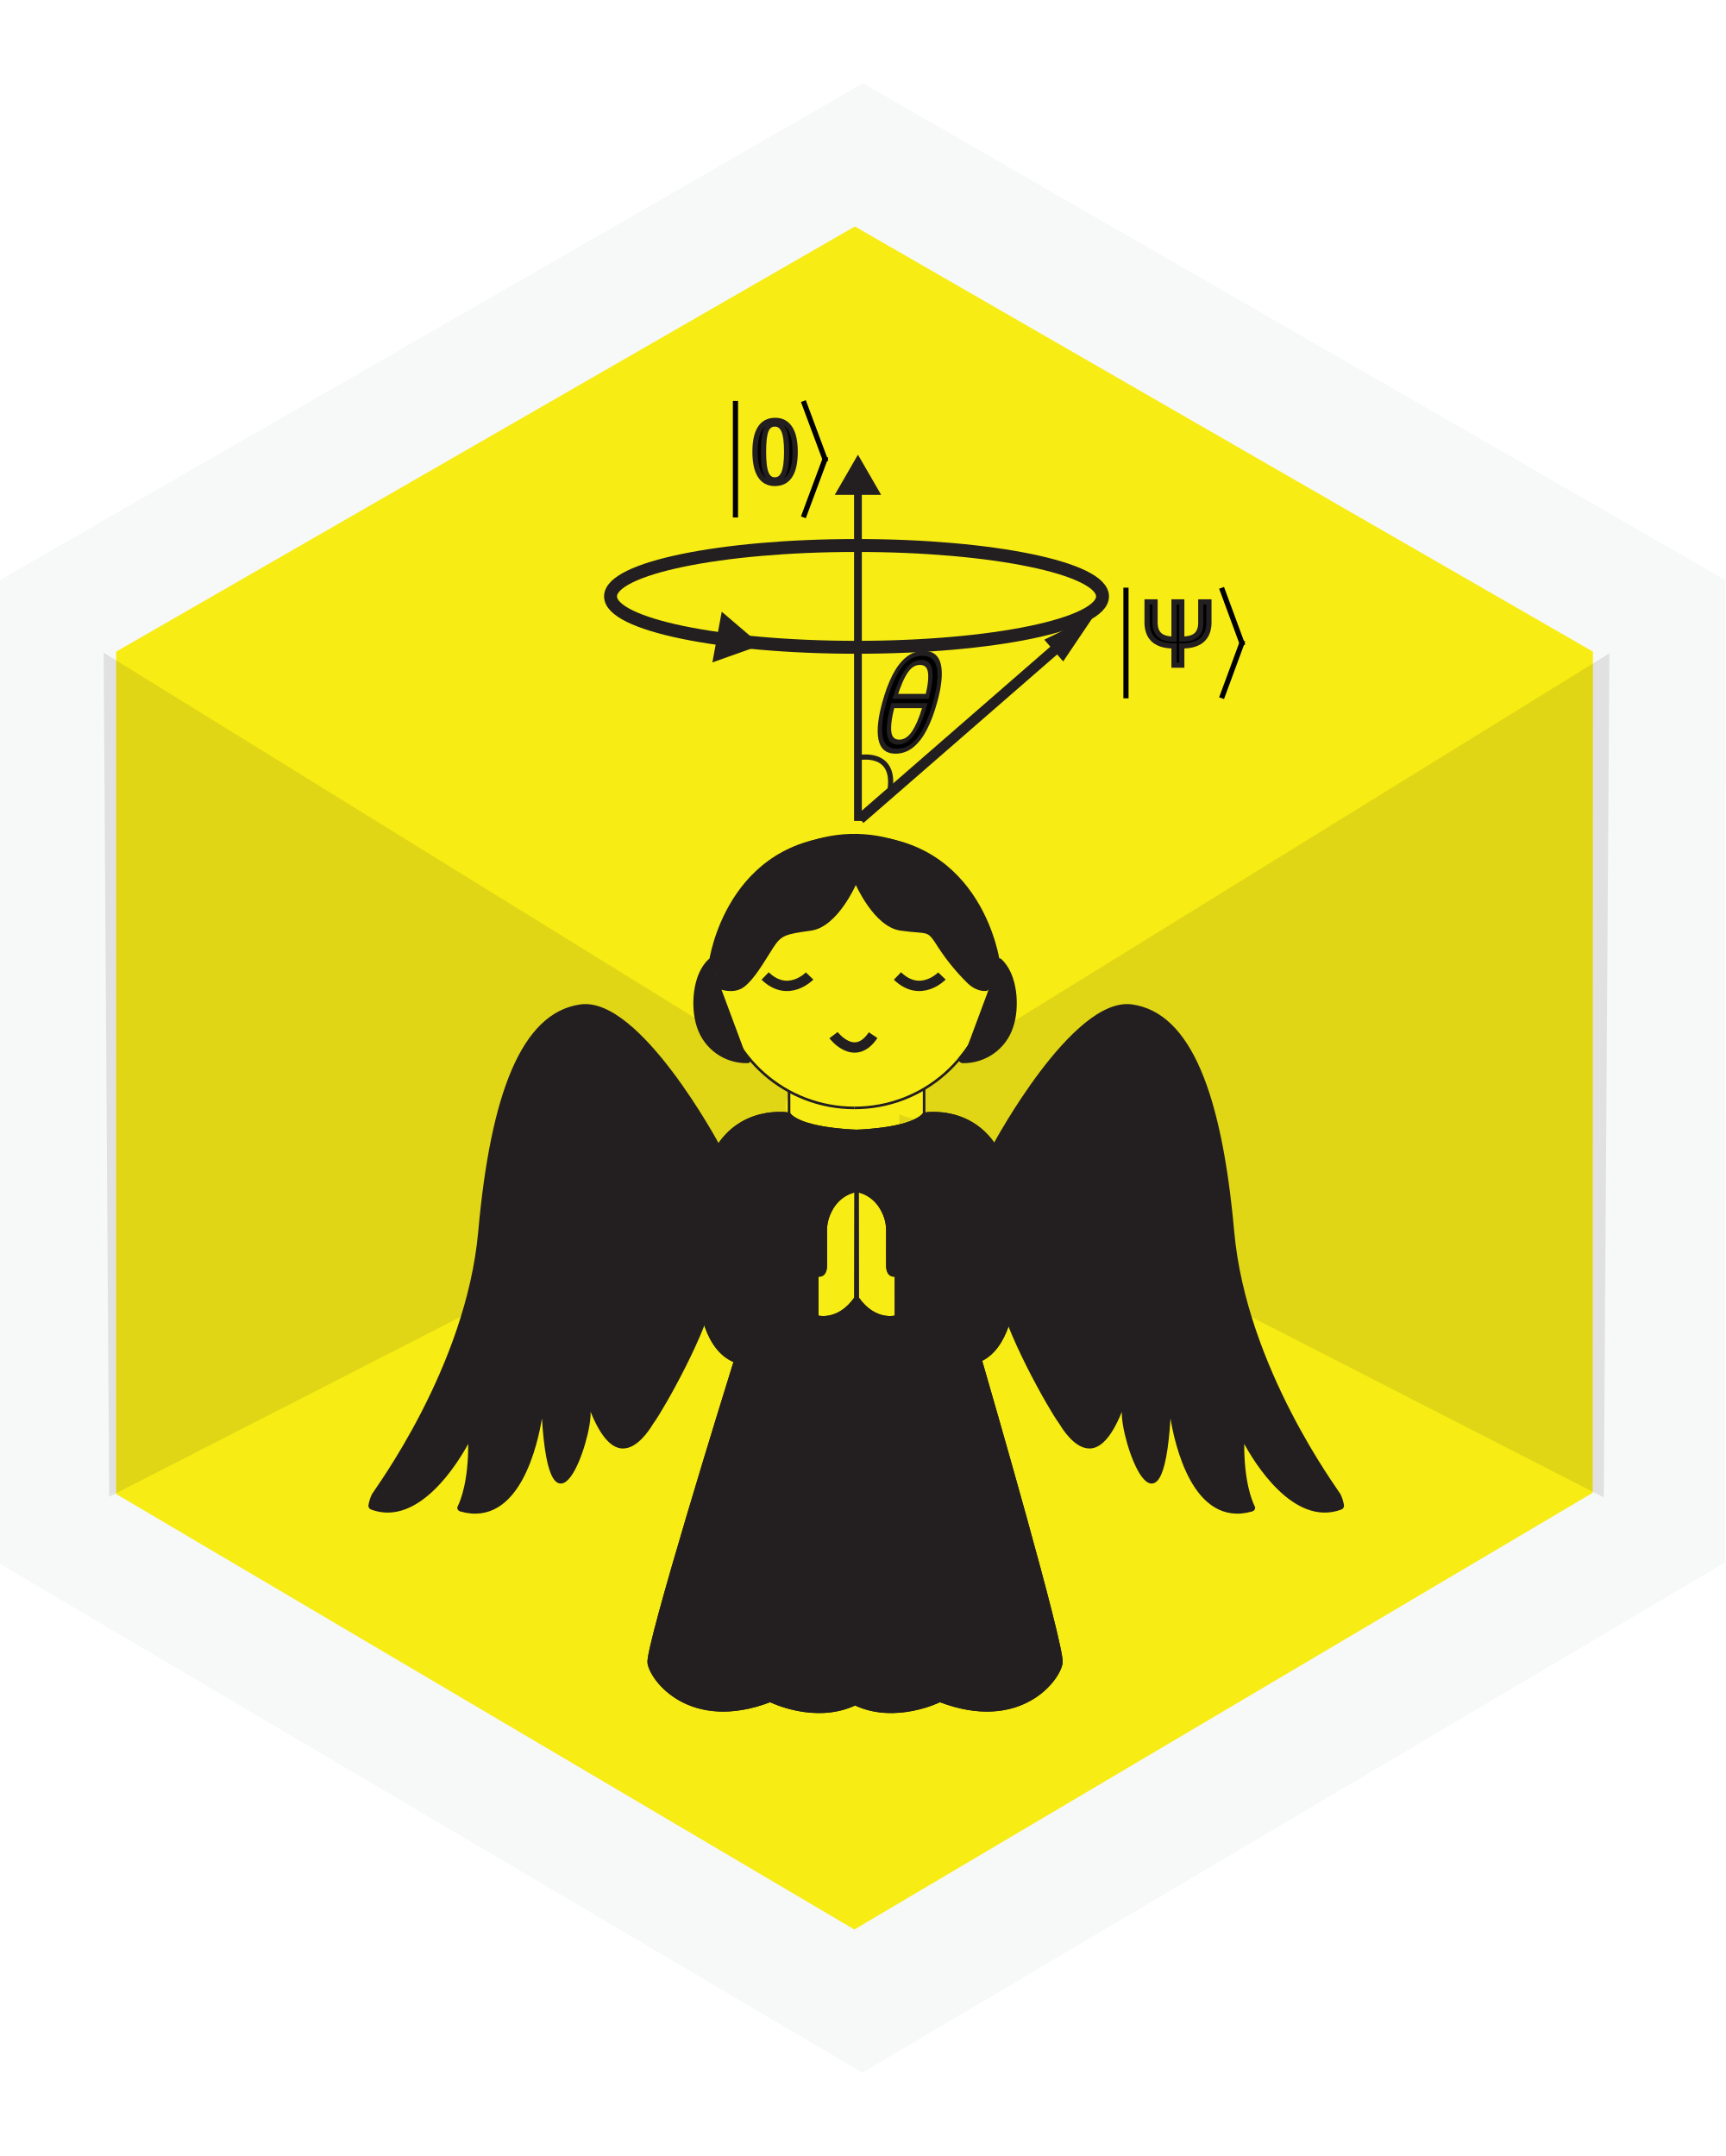
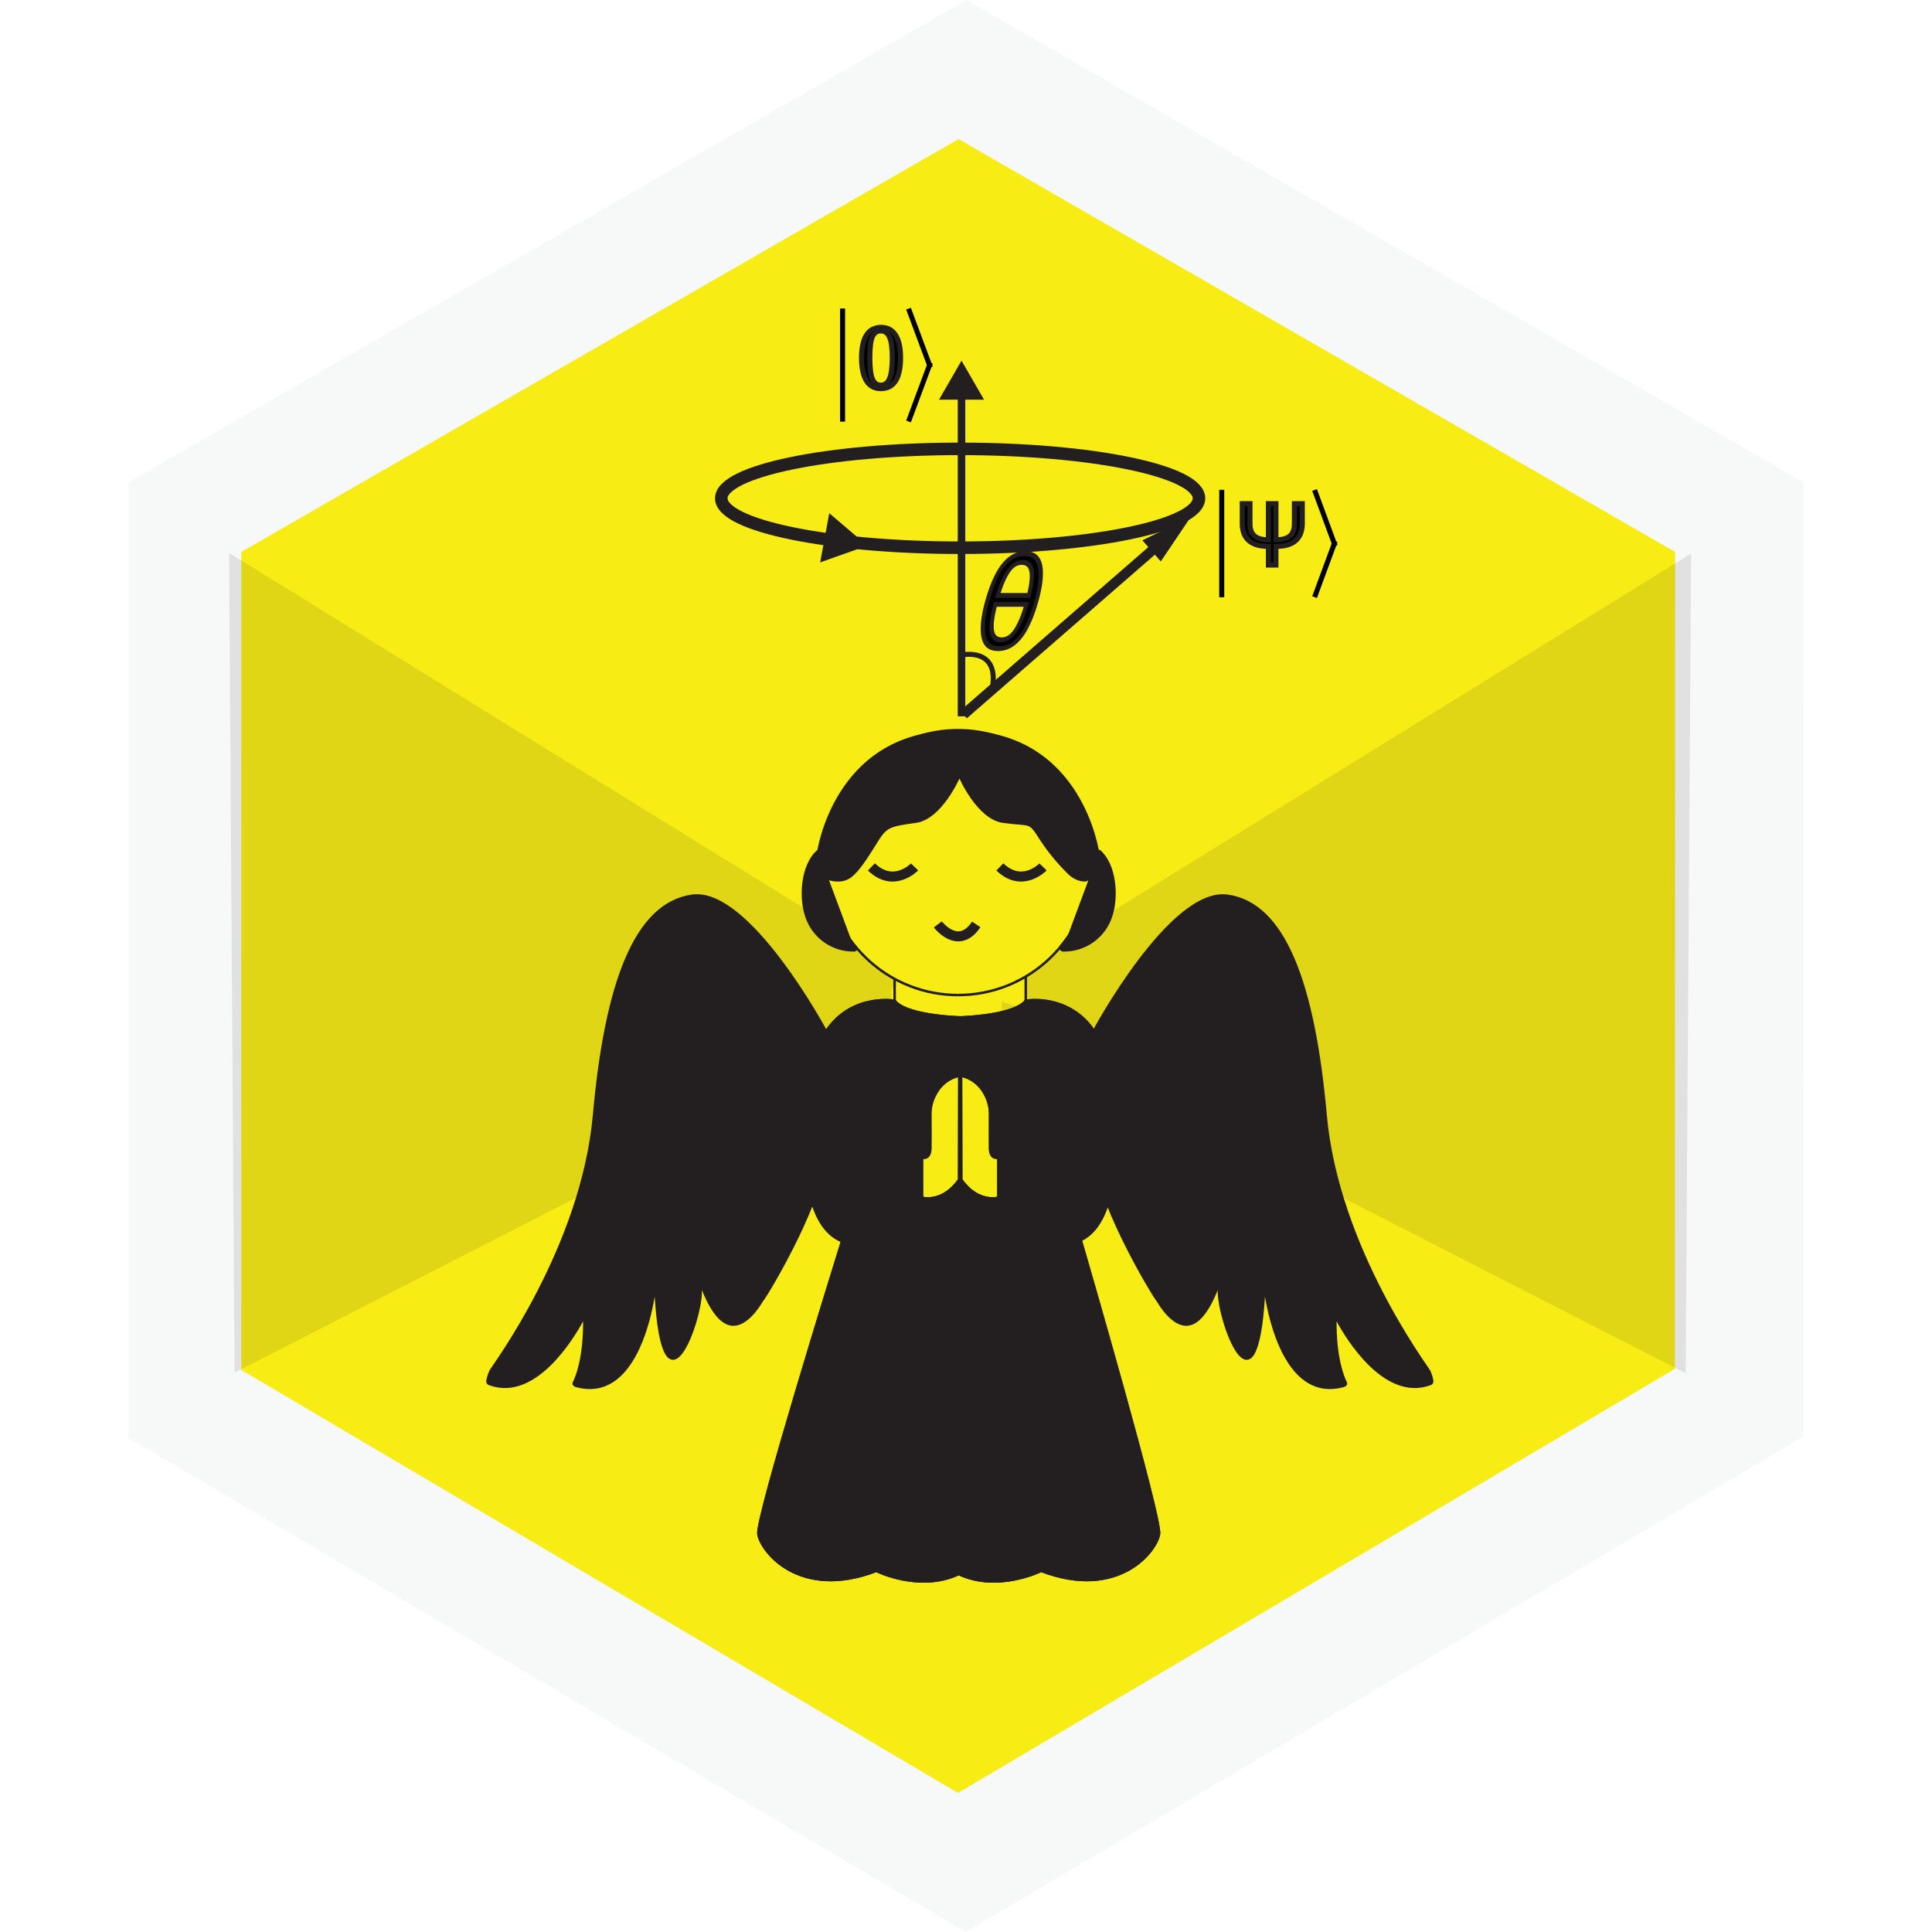
- <svg xmlns="http://www.w3.org/2000/svg" viewBox="0 0 667.501 769.915" width="120" height="150">
+ <svg xmlns="http://www.w3.org/2000/svg" viewBox="0 0 667.501 769.915" width="150" height="150">
  <defs>
    <style>
      .cls-1 {
        fill: #f7f8f8;
      }

      .cls-12, .cls-2 {
        fill: #f7ec13;
      }

      .cls-10, .cls-13, .cls-3, .cls-5, .cls-7, .cls-8, .cls-9 {
        fill: none;
      }

      .cls-4 {
        fill: #2b2626;
        opacity: 0.11;
      }

      .cls-10, .cls-11, .cls-12, .cls-14, .cls-15, .cls-16, .cls-5, .cls-7, .cls-8, .cls-9 {
        stroke: #231f20;
      }

      .cls-10, .cls-11, .cls-12, .cls-13, .cls-14, .cls-15, .cls-16, .cls-5, .cls-7, .cls-8, .cls-9 {
        stroke-miterlimit: 10;
      }

      .cls-5 {
        stroke-width: 4px;
      }

      .cls-11, .cls-6 {
        fill: #231f20;
      }

      .cls-7 {
        stroke-width: 3px;
      }

      .cls-13, .cls-14, .cls-15, .cls-16, .cls-9 {
        stroke-width: 2px;
      }

      .cls-10 {
        stroke-width: 5px;
      }

      .cls-13 {
        stroke: #000;
        stroke-linecap: square;
      }

      .cls-14 {
        font-size: 36.199px;
        font-family: TimesNewRomanPSMT, Times New Roman;
      }

      .cls-15 {
        font-size: 50.697px;
      }

      .cls-15, .cls-16 {
        font-family: SymbolMT, Symbol;
      }

      .cls-16 {
        font-size: 34.284px;
      }
    </style>
  </defs>
  <g id="Layer_14" data-name="Layer 14">
    <polygon class="cls-1" points="333.909 0 0.019 192.208 0 573.009 333.676 769.915 667.389 572.487 667.501 192.208 333.909 0" />
  </g>
  <g id="Layer_12" data-name="Layer 12">
    <polygon class="cls-2" points="330.774 55.42 44.952 219.957 44.937 545.936 330.575 714.495 616.245 545.489 616.341 219.957 330.774 55.42" />
  </g>
  <g id="Layer_13" data-name="Layer 13">
    <path class="cls-3" d="M620.586,547.444" transform="translate(-0.03263 -0.1671)" />
    <path class="cls-4" d="M305.11,404.745c.681-3.004-1.822-7.556-.798-10.451.46-1.3.933-2.607,1.269-3.946.297-1.182.3-.04.094-1.628a5.786,5.786,0,0,1,.77-3.634L40.118,220.508l2.17,326.681L302.543,413.887C307.136,413.535,304.3,408.319,305.11,404.745Z" transform="translate(-0.03263 -0.1671)" />
    <path class="cls-4" d="M346.95,391.199a12.469,12.469,0,0,1,.547,2.372,49.865,49.865,0,0,1,.075,14.036l273.014,139.836,2.17-326.681Z" transform="translate(-0.03263 -0.1671)" />
  </g>
  <g id="Layer_22" data-name="Layer 22">
    <polyline class="cls-2" points="357.24 389.803 347.697 393.936 346.644 398.66 354.272 401.149 357.559 399.681" />
    <polygon class="cls-2" points="354.639 373.351 355.692 384.266 344.585 384.649 344.011 374.021 354.639 373.351" />
  </g>
  <g id="Layer_9" data-name="Layer 9">
    <g>
      <line class="cls-5" x1="332.761" y1="284.753" x2="410.581" y2="217.038" />
      <polygon class="cls-6" points="411.373 223.744 423.413 205.872 404.05 215.327 411.373 223.744" />
    </g>
    <g>
      <line class="cls-7" x1="331.965" y1="285.463" x2="331.965" y2="156.646" />
      <polygon class="cls-6" points="340.941 159.272 331.965 143.728 322.99 159.272 340.941 159.272" />
    </g>
    <path class="cls-8" d="M331.187,270.823" transform="translate(-0.03263 -0.1671)" />
    <path class="cls-9" d="M331.998,261.178s15.506-3.363,12.193,13.774" transform="translate(-0.03263 -0.1671)" />
  </g>
  <g id="Layer_3" data-name="Layer 3">
    <path class="cls-8" d="M282.114,284.814" transform="translate(-0.03263 -0.1671)" />
    <path class="cls-8" d="M306.021,263.1" transform="translate(-0.03263 -0.1671)" />
    <path class="cls-8" d="M300.152,288.946" transform="translate(-0.03263 -0.1671)" />
    <path class="cls-8" d="M303.371,261.979" transform="translate(-0.03263 -0.1671)" />
    <path class="cls-8" d="M330.673,264.861" transform="translate(-0.03263 -0.1671)" />
  </g>
  <g id="Layer_7" data-name="Layer 7">
    <ellipse class="cls-10" cx="331.413" cy="198.574" rx="95.181" ry="19.7" />
    <polygon class="cls-6" points="275.642 224.119 294.434 217.443 279.258 204.504 275.642 224.119" />
  </g>
  <g id="Layer_5" data-name="Layer 5">
    <path class="cls-11" d="M276.437,465.92c-2.163,16.311-20.784,48.277-23.618,52.042a12.256,12.256,0,0,0-.739,1.102c-1.206,2.024-5.814,9.103-11.169,8.95-3.562-.102-7.696-3.496-11.896-13.902-.155-.385-.992-.353-.969.049.637,11.08-14.741,54.547-17.866,1.997-.022-.378-.776-.386-.836-.01-1.635,10.281-8.61,42.598-31.047,36.258-.652-.184-1-.73-.754-1.222,1.185-2.371,4.224-9.9,4.155-24.642-.002-.384-.699-.497-.892-.142-3.7,6.821-18.795,31.979-36.924,25.298a1.09,1.09,0,0,1-.806-1.05,15.016,15.016,0,0,1,1.315-4.236c.754-1.501,36.445-49.025,41.179-101.832s16.576-84.333,39.134-87.439,53.083,53.714,53.083,53.714" transform="translate(-0.03263 -0.1671)" />
    <path class="cls-11" d="M386.216,465.92c2.163,16.311,20.784,48.277,23.618,52.042a12.256,12.256,0,0,1,.739,1.102c1.206,2.024,5.814,9.103,11.169,8.95,3.562-.102,7.696-3.496,11.896-13.902.155-.385.992-.353.969.049-.637,11.08,14.741,54.547,17.866,1.997.022-.378.776-.386.836-.01,1.635,10.281,8.61,42.598,31.047,36.258.652-.184 1-.73.754-1.222-1.185-2.371-4.224-9.9-4.155-24.642.002-.384.699-.497.892-.142,3.7,6.821,18.795,31.979,36.924,25.298a1.09,1.09,0,0,0,.806-1.05,15.016,15.016,0,0,0-1.315-4.236c-.754-1.501-36.445-49.025-41.179-101.832s-16.576-84.333-39.134-87.439S384.868,410.854,384.868,410.854" transform="translate(-0.03263 -0.1671)" />
    <path class="cls-8" d="M421.813,511.051" transform="translate(-0.03263 -0.1671)" />
    <path class="cls-8" d="M385.878,414.095" transform="translate(-0.03263 -0.1671)" />
    <path class="cls-8" d="M356.422,398.988" transform="translate(-0.03263 -0.1671)" />
    <path class="cls-8" d="M275.88,414.095" transform="translate(-0.03263 -0.1671)" />
    <path class="cls-8" d="M239.945,511.051" transform="translate(-0.03263 -0.1671)" />
    <path class="cls-8" d="M305.335,398.988" transform="translate(-0.03263 -0.1671)" />
    <line class="cls-8" x1="305.303" y1="390.293" x2="305.303" y2="398.821" />
    <path class="cls-8" d="M330.637,396.7" transform="translate(-0.03263 -0.1671)" />
    <path class="cls-8" d="M312.288,314.482" transform="translate(-0.03263 -0.1671)" />
    <path class="cls-8" d="M278.09,344.439" transform="translate(-0.03263 -0.1671)" />
    <path class="cls-11" d="M278.978,332.819a52.849,52.849,0,0,1,104.12,17.516c.055.646-4.15,1.677-8.177-2.101a81.34,81.34,0,0,1-11.239-13.624c-4.912-7.691-3.638-5.402-15.165-7.02-10.002-1.404-17.101-17.836-17.101-17.836l-.242-.56-.242.56s-7.098,16.432-17.101,17.836-11.777,1.716-15.165,7.02-7.098,11.856-10.97,14.82-9.196.78-9.196.78l-.357-.146a53.219,53.219,0,0,1,.226-13.908Q278.622,334.47,278.978,332.819Z" transform="translate(-0.03263 -0.1671)" />
    <path class="cls-5" d="M313.294,345.641s-8.281,8.632-17.208,0" transform="translate(-0.03263 -0.1671)" />
    <path class="cls-5" d="M364.488,345.641s-8.281,8.632-17.208,0" transform="translate(-0.03263 -0.1671)" />
    <path class="cls-5" d="M322.544,368.539s8.147,10.751,15.326,0" transform="translate(-0.03263 -0.1671)" />
    <path class="cls-8" d="M404.049,551.144" transform="translate(-0.03263 -0.1671)" />
    <path class="cls-8" d="M240.805,515.887" transform="translate(-0.03263 -0.1671)" />
    <path class="cls-8" d="M266.402,535.44" transform="translate(-0.03263 -0.1671)" />
    <path class="cls-8" d="M348.749,444.657" transform="translate(-0.03263 -0.1671)" />
    <path class="cls-8" d="M273.155,494.11" transform="translate(-0.03263 -0.1671)" />
    <path class="cls-8" d="M295.706,495.711" transform="translate(-0.03263 -0.1671)" />
    <path class="cls-8" d="M316.222,477.435v1.32s-3.134,15.471-23.952,17.043a17.416,17.416,0,0,1-7.835-1.059" transform="translate(-0.03263 -0.1671)" />
    <path class="cls-8" d="M357.597,398.988" transform="translate(-0.03263 -0.1671)" />
    <line class="cls-8" x1="357.564" y1="389.279" x2="357.564" y2="398.821" />
    <path class="cls-8" d="M379.476,494.324c20.279-9.646,12.275-61.427,12.275-61.427-3.926-39.317-34.154-33.907-34.154-33.907-4.398,5.548-22.216,6.493-26.134,6.632-3.909-.138-21.728-1.083-26.125-6.632,0,0-19.495-3.487-29.209,15.495a51.546,51.546,0,0,0-4.945,18.412s-8.256,53.411,13.252,61.843c-3.589,11.536-34.255,110.358-33.379,116.704.935,6.737,16.133,26.502,46.994,14.713,0,0,17.178,8.628,32.832,1.263,15.645,7.365,32.823-1.263,32.823-1.263,30.86,11.789,46.059-7.976,46.994-14.713C411.574,605.064,382.551,504.898,379.476,494.324Zm-48.409-24.044c-6.74,9.606-14.845,7.196-14.845,7.196V461.418c3.387.78,3.303-3.424,3.303-3.424s.059-8.783,0-13.399a16.575,16.575,0,0,1,1.702-7.713c3.463-7.259,9.916-8.032,9.916-8.032Zm15.645,7.196s-8.105,2.41-14.845-7.196l-.076-41.429s6.453.773,9.916,8.032a16.513,16.513,0,0,1,1.693,7.713c-.051,4.615,0,13.399,0,13.399s-.084,4.204,3.311,3.424Z" transform="translate(-0.03263 -0.1671)" />
    <path class="cls-8" d="M346.712,477.435v1.32s3.134,15.471,23.952,17.043a17.168,17.168,0,0,0,8.812-1.475" transform="translate(-0.03263 -0.1671)" />
    <path class="cls-11" d="M379.476,494.324c20.279-9.646,12.275-61.427,12.275-61.427-3.926-39.317-34.154-33.907-34.154-33.907-4.398,5.548-22.216,6.493-26.134,6.632-3.909-.138-21.728-1.083-26.125-6.632,0,0-19.495-3.487-29.209,15.495a51.546,51.546,0,0,0-4.945,18.412s-8.256,53.411,13.252,61.843c-3.589,11.536-34.255,110.358-33.379,116.704.935,6.737,16.133,26.502,46.994,14.713,0,0,17.178,8.628,32.832,1.263,15.645,7.365,32.823-1.263,32.823-1.263,30.86,11.789,46.059-7.976,46.994-14.713C411.574,605.064,382.551,504.898,379.476,494.324Zm-48.409-24.044c-6.74,9.606-14.845,7.196-14.845,7.196V461.418c3.387.78,3.303-3.424,3.303-3.424s.059-8.783,0-13.399a16.575,16.575,0,0,1,1.702-7.713c3.463-7.259,9.916-8.032,9.916-8.032Zm15.645,7.196s-8.105,2.41-14.845-7.196l-.076-41.429s6.453.773,9.916,8.032a16.513,16.513,0,0,1,1.693,7.713c-.051,4.615,0,13.399,0,13.399s-.084,4.204,3.311,3.424Z" transform="translate(-0.03263 -0.1671)" />
    <path class="cls-6" d="M277.649,347.163a1.001,1.001,0,0,0,0-2,1.001,1.001,0,0,0,0,2Z" transform="translate(-0.03263 -0.1671)" />
    <path class="cls-6" d="M385.895,342.892a1.001,1.001,0,0,0,0-2,1.001,1.001,0,0,0,0,2Z" transform="translate(-0.03263 -0.1671)" />
    <path class="cls-12" d="M330.637,396.7a52.812,52.812,0,0,0,52.458-46.339" transform="translate(-0.03263 -0.1671)" />
    <path class="cls-12" d="M278.177,350.348a52.812,52.812,0,0,0,52.46,46.353" transform="translate(-0.03263 -0.1671)" />
    <path class="cls-6" d="M381.76,341.741a1.251,1.251,0,0,0,0-2.5,1.251,1.251,0,0,0,0,2.5Z" transform="translate(-0.03263 -0.1671)" />
    <g>
      <path class="cls-6" d="M386.616,340.022c2.097,1.519,3.067,4.068,3.774,6.508,1.753,6.055,2.525,12.614.461,18.577a25.012,25.012,0,0,1-2.989,5.832,13.83,13.83,0,0,1-2.107,2.533,15.528,15.528,0,0,1-4.077,2.467,19.899,19.899,0,0,1-9.238,2.194" transform="translate(-0.03263 -0.1671)" />
      <path class="cls-6" d="M385.732,340.906c5.301,4.812,6.038,15.723,4.407,22.229a17.872,17.872,0,0,1-17.7,13.748,1.251,1.251,0,0,0,0,2.5,20.156,20.156,0,0,0,19.617-13.943c2.627-7.698,1.793-20.538-4.556-26.301-1.189-1.079-2.962.683-1.768,1.768Z" transform="translate(-0.03263 -0.1671)" />
    </g>
    <g>
      <path class="cls-6" d="M275.139,340.022c-2.097,1.519-3.067,4.068-3.774,6.508-1.753,6.055-2.525,12.614-.461,18.577a25.012,25.012,0,0,0,2.989,5.832,13.83,13.83,0,0,0,2.107,2.533,15.528,15.528,0,0,0,4.077,2.467,19.899,19.899,0,0,0,9.238,2.194" transform="translate(-0.03263 -0.1671)" />
      <path class="cls-6" d="M274.255,339.139c-6.356,5.77-7.164,18.594-4.556,26.301A20.139,20.139,0,0,0,289.316,379.383a1.251,1.251,0,0,0,0-2.5,17.931,17.931,0,0,1-17.7-13.748c-1.733-6.407-.795-17.506,4.407-22.229,1.194-1.084-.578-2.848-1.768-1.768Z" transform="translate(-0.03263 -0.1671)" />
    </g>
    <path class="cls-6" d="M383.504,341.892c-.375,5.037-.982,9.983-1.706,14.977-1.099,7.582-5.817,14.314-10.619,20.107-1.02,1.23.74,3.008,1.768,1.768,4.576-5.52,9.124-11.827,10.973-18.876,1.495-5.701,1.65-12.132,2.085-17.975.119-1.605-2.381-1.597-2.5,0Z" transform="translate(-0.03263 -0.1671)" />
    <path class="cls-3" d="M330.637,291.241s19.655,33.073,29.657,33.073" transform="translate(-0.03263 -0.1671)" />
    <path class="cls-6" d="M332.868,291.241c47.537,1.04,53.991,48.673,53.991,48.673l-2.931,6.084" transform="translate(-0.03263 -0.1671)" />
    <path class="cls-6" d="M328.389,291.241c-47.537,1.04-53.991,48.673-53.991,48.673l2.931,6.084" transform="translate(-0.03263 -0.1671)" />
    <path class="cls-6" d="M382.146,339.37" transform="translate(-0.03263 -0.1671)" />
    <path class="cls-2" d="M347.937,394.311" transform="translate(-0.03263 -0.1671)" />
  </g>
  <g id="Layer_16" data-name="Layer 16">
    <g>
      <line class="cls-13" x1="284.565" y1="123.93" x2="284.565" y2="167.029" />
      <line class="cls-13" x1="311.197" y1="123.93" x2="319.215" y2="145.48" />
      <line class="cls-13" x1="319.215" y1="145.48" x2="311.197" y2="167.029" />
      <text class="cls-14" transform="translate(290.7394 154.5274) scale(1.01257 1)">0</text>
    </g>
  </g>
  <g id="Layer_18" data-name="Layer 18">
    <text class="cls-15" transform="matrix(0.79816, 0, -0.26605, 0.96396, 334.8766, 258.0045)">θ</text>
  </g>
  <g id="Layer_19" data-name="Layer 19">
    <g>
      <line class="cls-13" x1="435.665" y1="196.202" x2="435.665" y2="237.021" />
      <line class="cls-13" x1="473.007" y1="196.202" x2="480.53" y2="216.612" />
      <line class="cls-13" x1="480.53" y1="216.612" x2="473.007" y2="237.021" />
      <text class="cls-16" transform="translate(442.0187 225.1807)">Ψ</text>
    </g>
  </g>
</svg>
